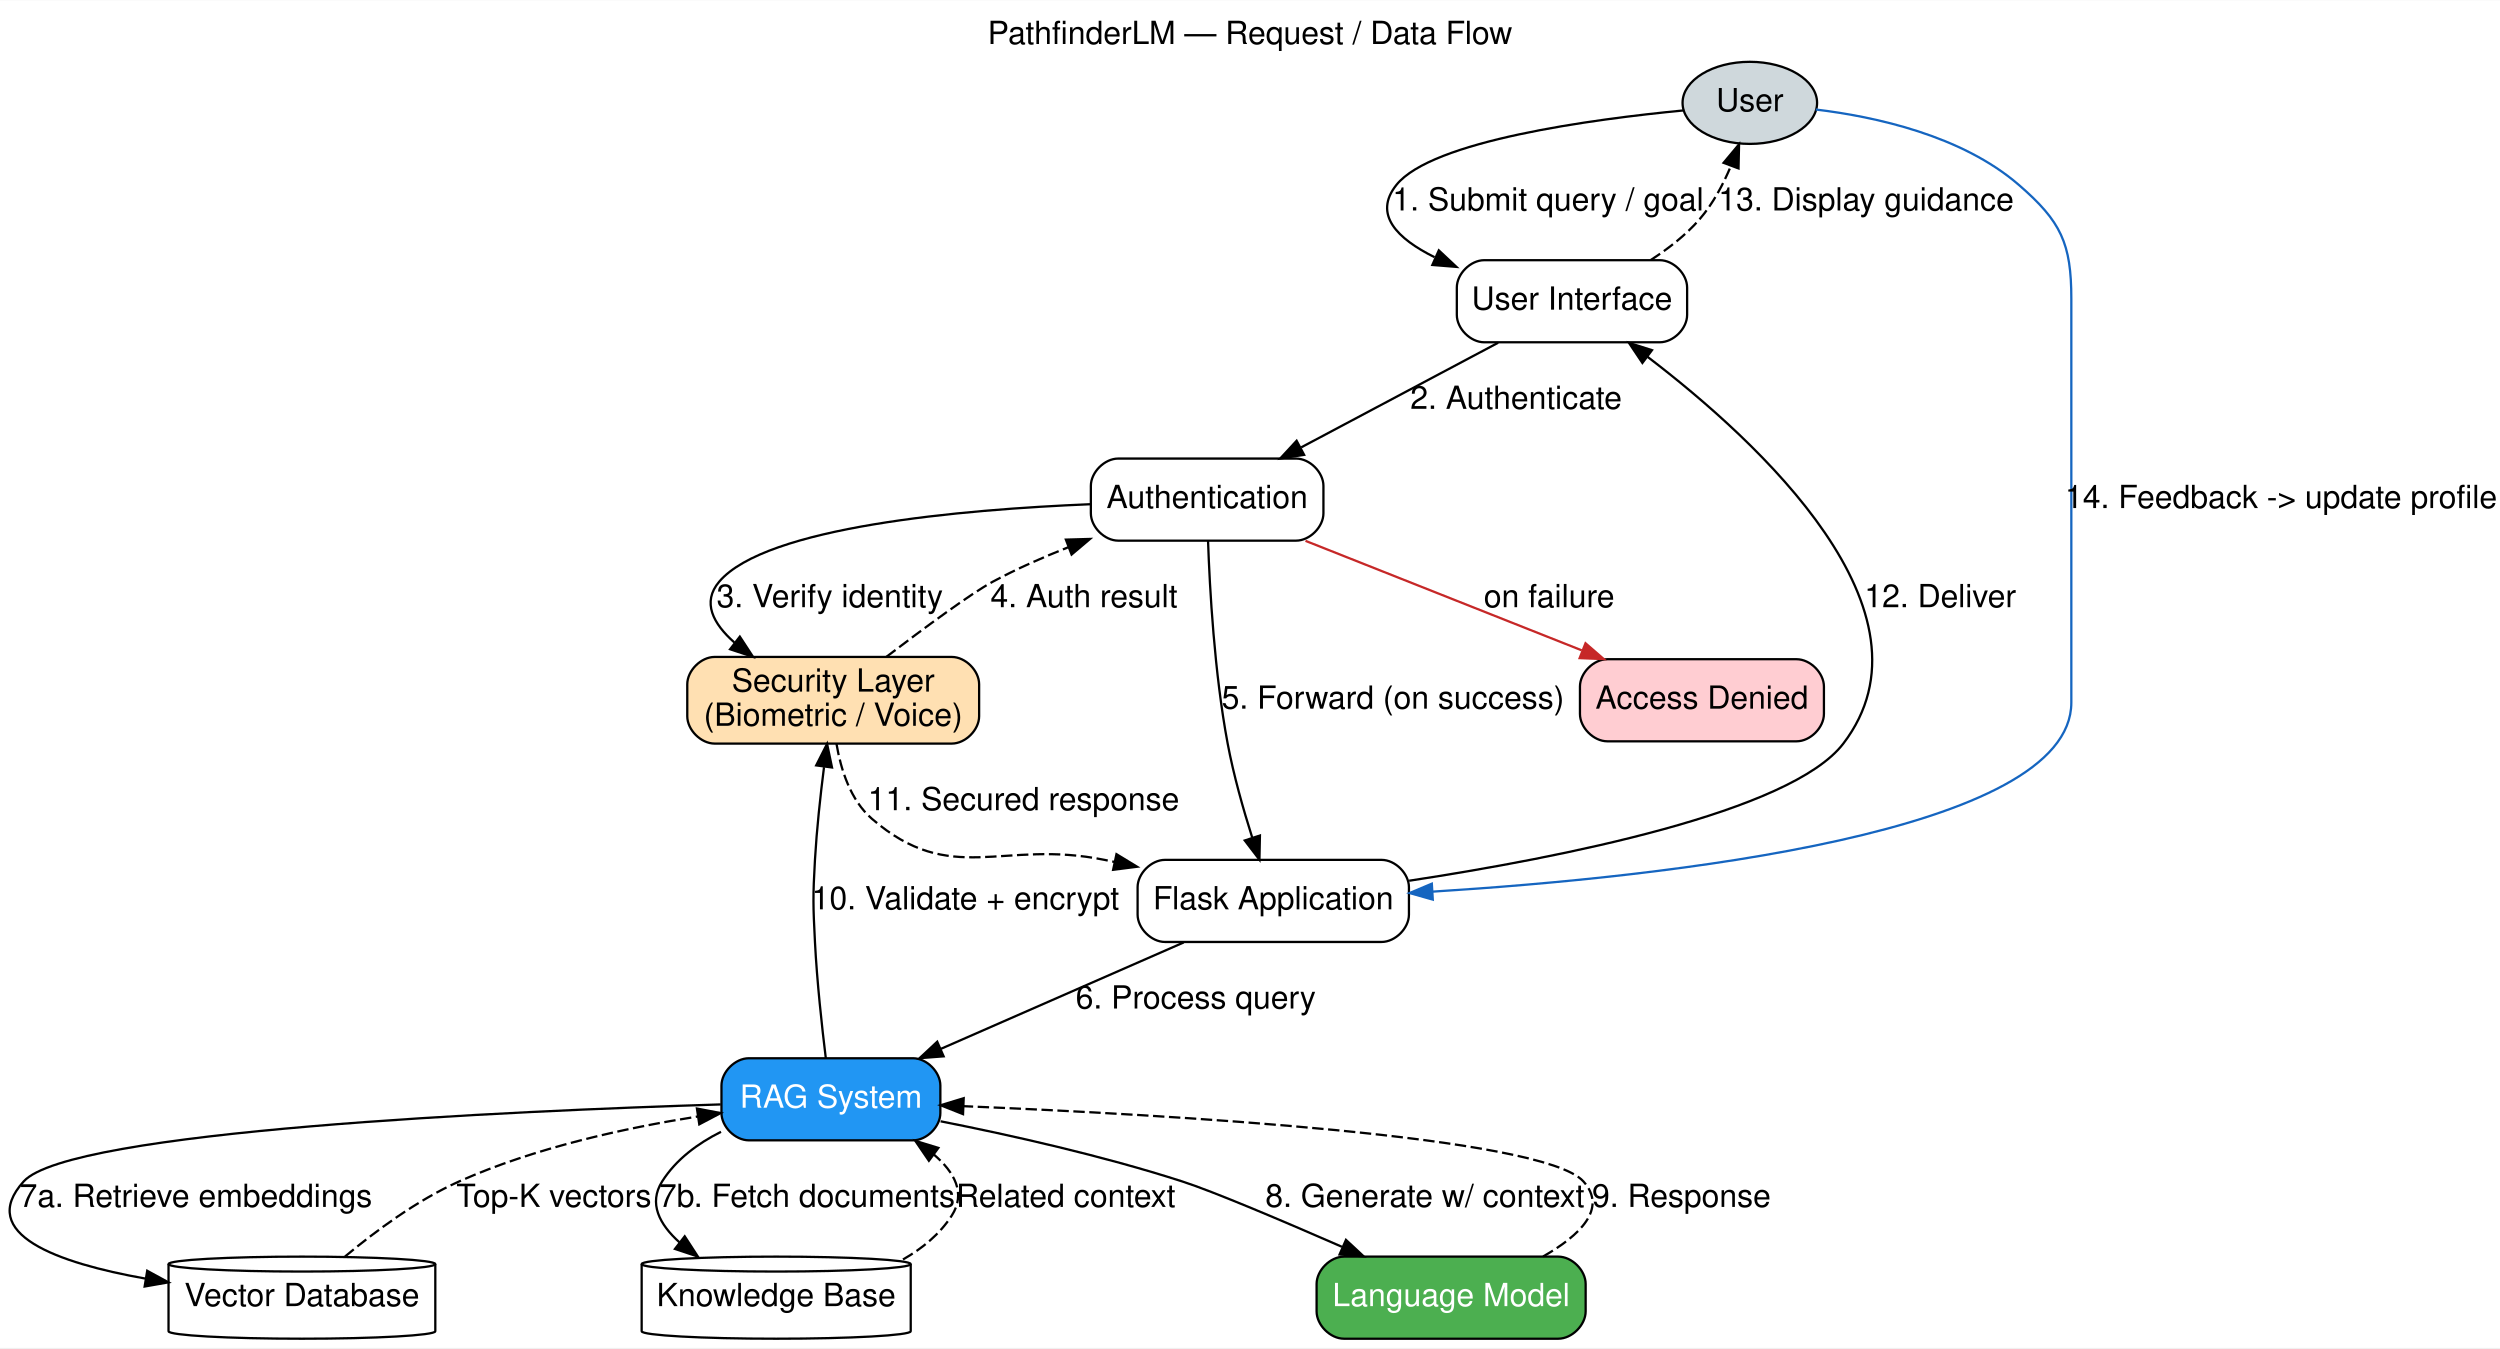
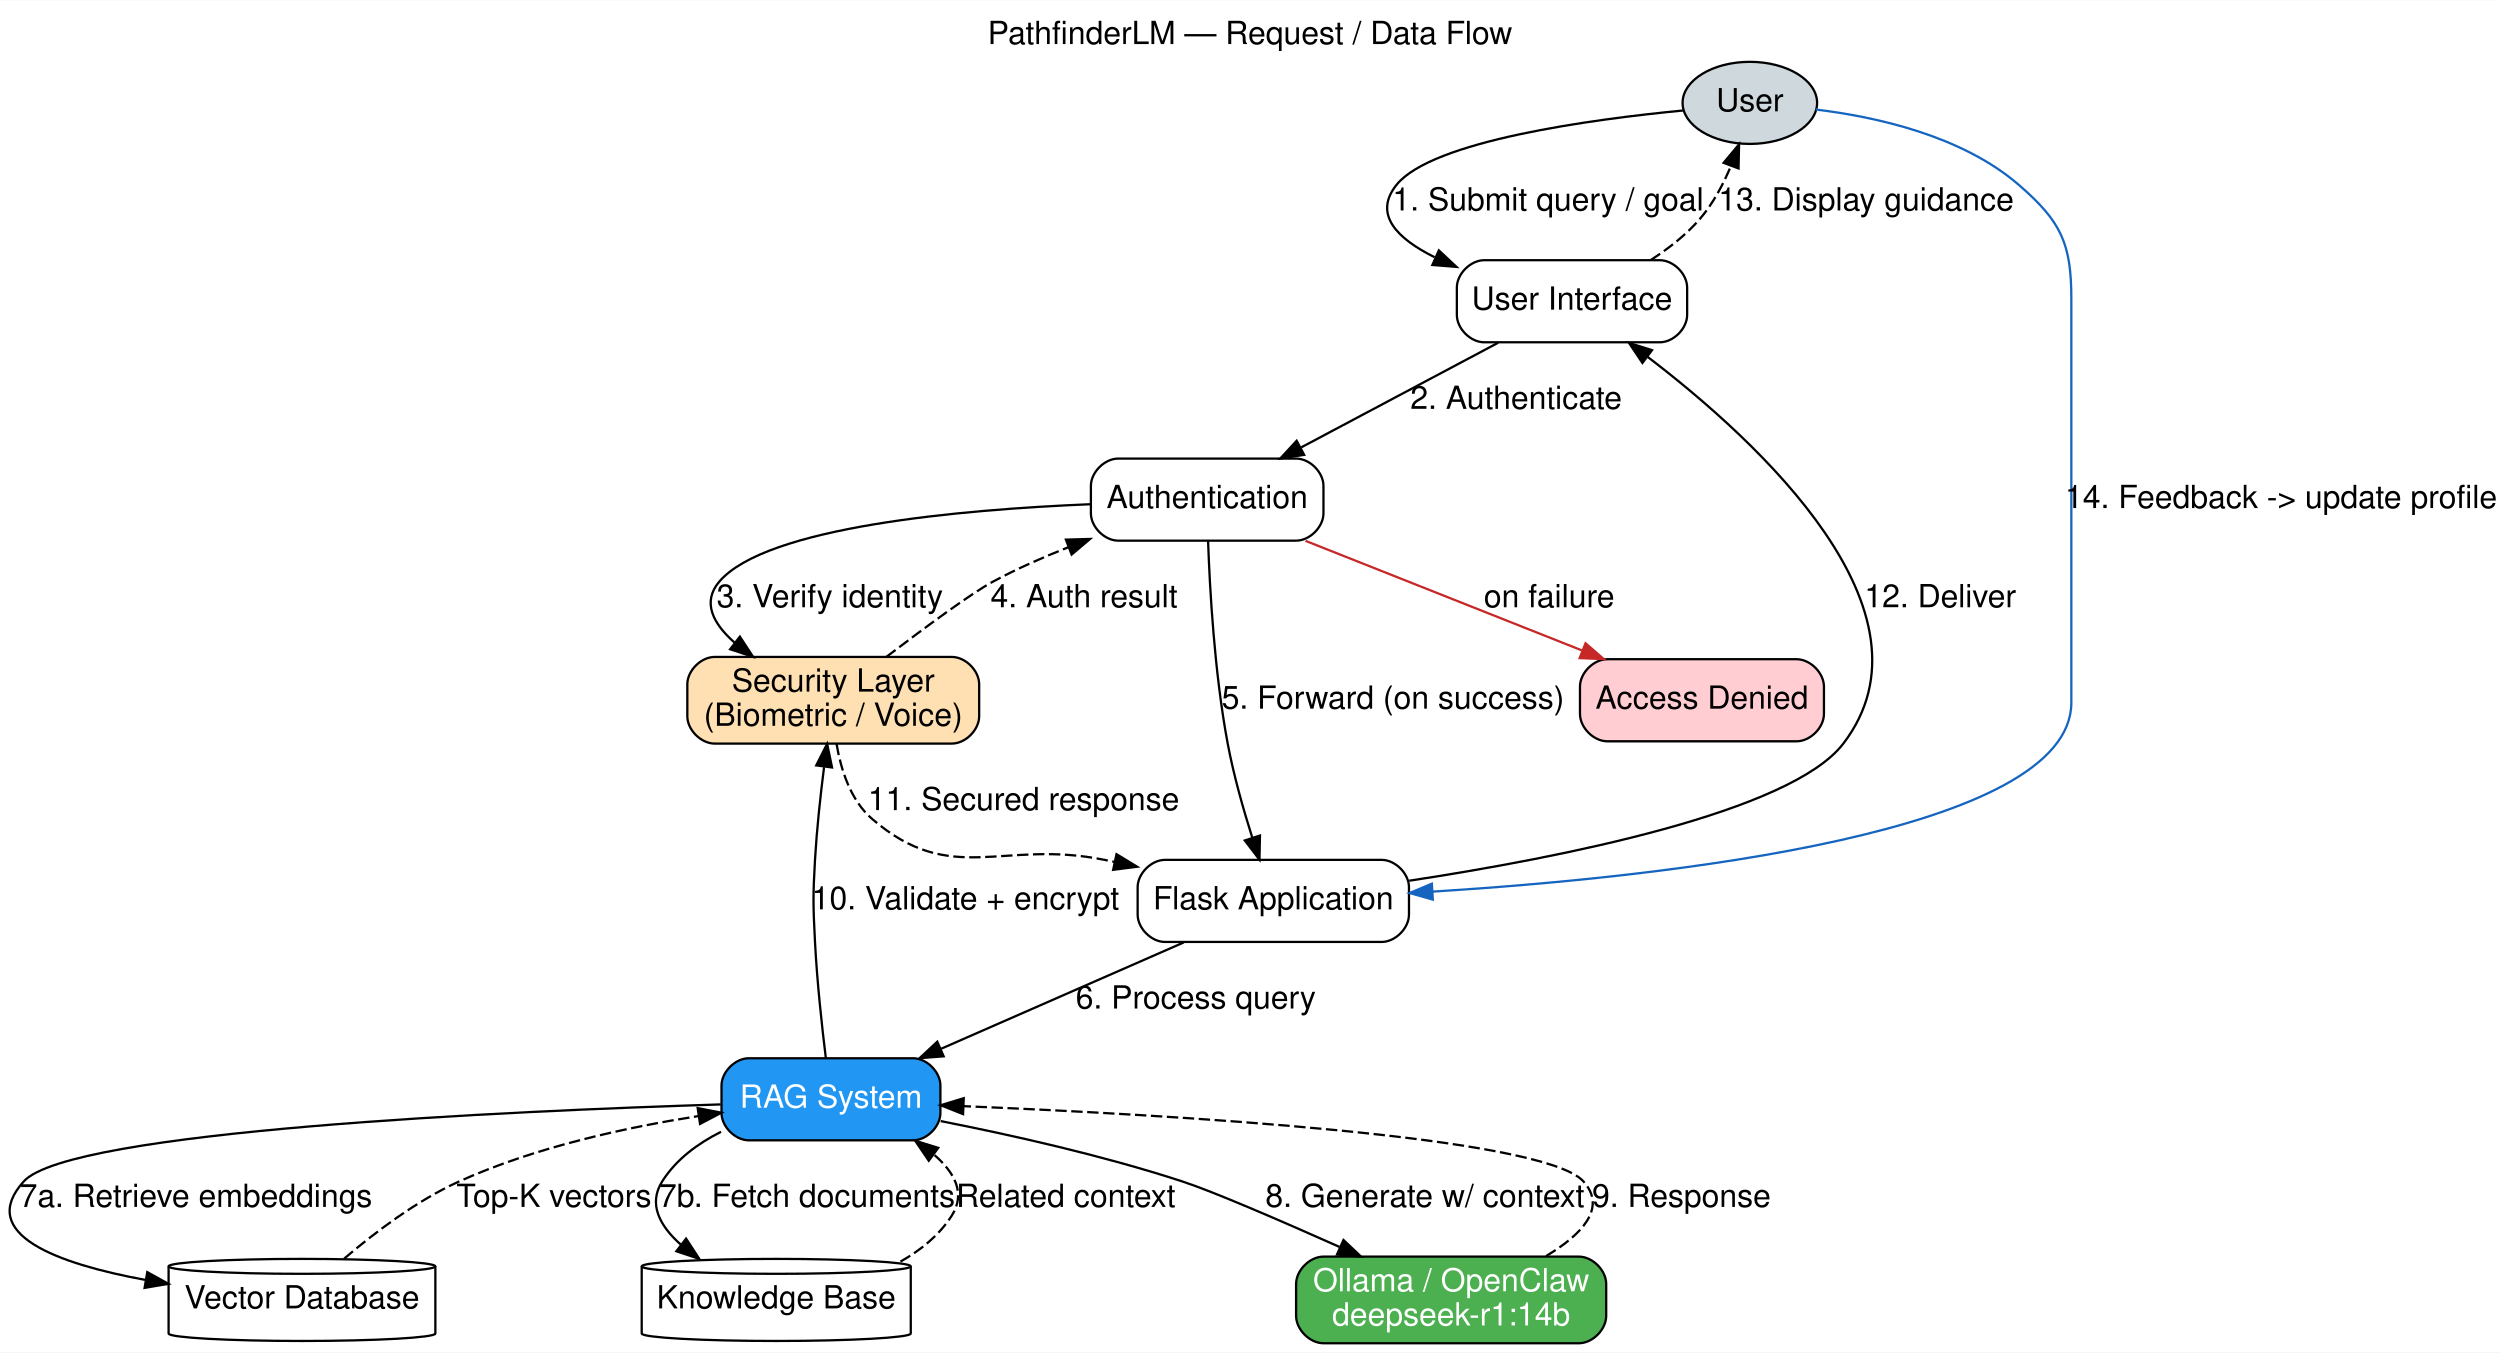
- <svg xmlns="http://www.w3.org/2000/svg" width="1096pt" height="591pt" viewBox="0.00 0.00 1096.41 591.00">
-   <g id="graph0" class="graph" transform="scale(1 1) rotate(0) translate(4 587)">
-     <polygon fill="white" stroke="transparent" points="-4,4 -4,-587 1092.41,-587 1092.41,4 -4,4" />
-     <text text-anchor="middle" x="544.2" y="-567.8" font-family="Helvetica,sans-Serif" font-size="14.00">PathfinderLM — Request / Data Flow</text>
+ <svg xmlns="http://www.w3.org/2000/svg" width="1096pt" height="593pt" viewBox="0.00 0.00 1096.44 593.00">
+   <g id="graph0" class="graph" transform="scale(1 1) rotate(0) translate(4 589)">
+     <polygon fill="white" stroke="transparent" points="-4,4 -4,-589 1092.44,-589 1092.44,4 -4,4" />
+     <text text-anchor="middle" x="544.22" y="-569.8" font-family="Helvetica,sans-Serif" font-size="14.00">PathfinderLM — Request / Data Flow</text>
    <g id="node1" class="node">
-       <ellipse fill="#cfd8dc" stroke="black" cx="763.41" cy="-542" rx="29.5" ry="18" />
-       <text text-anchor="middle" x="763.41" y="-538.3" font-family="Helvetica,sans-Serif" font-size="14.00">User</text>
+       <ellipse fill="#cfd8dc" stroke="black" cx="763.44" cy="-544" rx="29.5" ry="18" />
+       <text text-anchor="middle" x="763.44" y="-540.3" font-family="Helvetica,sans-Serif" font-size="14.00">User</text>
    </g>
    <g id="node2" class="node">
-       <path fill="#ffffff" stroke="black" d="M723.91,-473C723.91,-473 646.91,-473 646.91,-473 640.91,-473 634.91,-467 634.91,-461 634.91,-461 634.91,-449 634.91,-449 634.91,-443 640.91,-437 646.91,-437 646.91,-437 723.91,-437 723.91,-437 729.91,-437 735.91,-443 735.91,-449 735.91,-449 735.91,-461 735.91,-461 735.91,-467 729.91,-473 723.91,-473" />
-       <text text-anchor="middle" x="685.41" y="-451.3" font-family="Helvetica,sans-Serif" font-size="14.00">User Interface</text>
+       <path fill="#ffffff" stroke="black" d="M723.94,-475C723.94,-475 646.94,-475 646.94,-475 640.94,-475 634.94,-469 634.94,-463 634.94,-463 634.94,-451 634.94,-451 634.94,-445 640.94,-439 646.94,-439 646.94,-439 723.94,-439 723.94,-439 729.94,-439 735.94,-445 735.94,-451 735.94,-451 735.94,-463 735.94,-463 735.94,-469 729.94,-475 723.94,-475" />
+       <text text-anchor="middle" x="685.44" y="-453.3" font-family="Helvetica,sans-Serif" font-size="14.00">User Interface</text>
    </g>
    <g id="edge1" class="edge">
-       <path fill="none" stroke="black" d="M734.64,-538.71C694.24,-534.82 623.91,-525.39 608.41,-506 598.08,-493.08 608.78,-482.42 625.16,-474.31" />
-       <polygon fill="black" stroke="black" points="627.01,-477.31 634.74,-470.06 624.18,-470.91 627.01,-477.31" />
-       <text text-anchor="middle" x="674.91" y="-494.8" font-family="Helvetica,sans-Serif" font-size="14.00">1. Submit query / goal</text>
+       <path fill="none" stroke="black" d="M734.67,-540.71C694.27,-536.82 623.94,-527.39 608.44,-508 598.11,-495.08 608.81,-484.42 625.19,-476.31" />
+       <polygon fill="black" stroke="black" points="627.04,-479.31 634.77,-472.06 624.21,-472.91 627.04,-479.31" />
+       <text text-anchor="middle" x="674.94" y="-496.8" font-family="Helvetica,sans-Serif" font-size="14.00">1. Submit query / goal</text>
    </g>
    <g id="node5" class="node">
-       <path fill="#ffffff" stroke="black" d="M601.91,-210C601.91,-210 506.91,-210 506.91,-210 500.91,-210 494.91,-204 494.91,-198 494.91,-198 494.91,-186 494.91,-186 494.91,-180 500.91,-174 506.91,-174 506.91,-174 601.91,-174 601.91,-174 607.91,-174 613.91,-180 613.91,-186 613.91,-186 613.91,-198 613.91,-198 613.91,-204 607.91,-210 601.91,-210" />
-       <text text-anchor="middle" x="554.41" y="-188.3" font-family="Helvetica,sans-Serif" font-size="14.00">Flask Application</text>
+       <path fill="#ffffff" stroke="black" d="M601.94,-212C601.94,-212 506.94,-212 506.94,-212 500.94,-212 494.94,-206 494.94,-200 494.94,-200 494.94,-188 494.94,-188 494.94,-182 500.94,-176 506.94,-176 506.94,-176 601.94,-176 601.94,-176 607.94,-176 613.94,-182 613.94,-188 613.94,-188 613.94,-200 613.94,-200 613.94,-206 607.94,-212 601.94,-212" />
+       <text text-anchor="middle" x="554.44" y="-190.3" font-family="Helvetica,sans-Serif" font-size="14.00">Flask Application</text>
    </g>
    <g id="edge18" class="edge">
-       <path fill="none" stroke="#1565c0" d="M792.33,-539.08C818.4,-535.95 856.38,-527.69 881.41,-506 899.89,-489.98 904.41,-480.46 904.41,-456 904.41,-456 904.41,-456 904.41,-279 904.41,-221.91 726.57,-202.51 624.42,-196.08" />
-       <polygon fill="#1565c0" stroke="#1565c0" points="624.37,-192.57 614.18,-195.46 623.95,-199.56 624.37,-192.57" />
-       <text text-anchor="middle" x="996.41" y="-364.3" font-family="Helvetica,sans-Serif" font-size="14.00">14. Feedback -&gt; update profile</text>
+       <path fill="none" stroke="#1565c0" d="M792.36,-541.08C818.43,-537.95 856.41,-529.69 881.44,-508 899.92,-491.98 904.44,-482.46 904.44,-458 904.44,-458 904.44,-458 904.44,-281 904.44,-223.91 726.6,-204.51 624.45,-198.08" />
+       <polygon fill="#1565c0" stroke="#1565c0" points="624.4,-194.57 614.21,-197.46 623.98,-201.56 624.4,-194.57" />
+       <text text-anchor="middle" x="996.44" y="-366.3" font-family="Helvetica,sans-Serif" font-size="14.00">14. Feedback -&gt; update profile</text>
    </g>
    <g id="edge17" class="edge">
-       <path fill="none" stroke="black" stroke-dasharray="5,2" d="M719.91,-473.05C727.69,-478.05 735.41,-484.06 741.41,-491 747.23,-497.73 751.74,-506.24 755.12,-514.33" />
-       <polygon fill="black" stroke="black" points="751.9,-515.7 758.69,-523.83 758.45,-513.24 751.9,-515.7" />
-       <text text-anchor="middle" x="814.41" y="-494.8" font-family="Helvetica,sans-Serif" font-size="14.00">13. Display guidance</text>
+       <path fill="none" stroke="black" stroke-dasharray="5,2" d="M719.94,-475.05C727.72,-480.05 735.44,-486.06 741.44,-493 747.26,-499.73 751.77,-508.24 755.15,-516.33" />
+       <polygon fill="black" stroke="black" points="751.93,-517.7 758.72,-525.83 758.48,-515.24 751.93,-517.7" />
+       <text text-anchor="middle" x="814.44" y="-496.8" font-family="Helvetica,sans-Serif" font-size="14.00">13. Display guidance</text>
    </g>
    <g id="node3" class="node">
-       <path fill="#ffffff" stroke="black" d="M564.41,-386C564.41,-386 486.41,-386 486.41,-386 480.41,-386 474.41,-380 474.41,-374 474.41,-374 474.41,-362 474.41,-362 474.41,-356 480.41,-350 486.41,-350 486.41,-350 564.41,-350 564.41,-350 570.41,-350 576.41,-356 576.41,-362 576.41,-362 576.41,-374 576.41,-374 576.41,-380 570.41,-386 564.41,-386" />
-       <text text-anchor="middle" x="525.41" y="-364.3" font-family="Helvetica,sans-Serif" font-size="14.00">Authentication</text>
+       <path fill="#ffffff" stroke="black" d="M564.44,-388C564.44,-388 486.44,-388 486.44,-388 480.44,-388 474.44,-382 474.44,-376 474.44,-376 474.44,-364 474.44,-364 474.44,-358 480.44,-352 486.44,-352 486.44,-352 564.44,-352 564.44,-352 570.44,-352 576.44,-358 576.44,-364 576.44,-364 576.44,-376 576.44,-376 576.44,-382 570.44,-388 564.44,-388" />
+       <text text-anchor="middle" x="525.44" y="-366.3" font-family="Helvetica,sans-Serif" font-size="14.00">Authentication</text>
    </g>
    <g id="edge2" class="edge">
-       <path fill="none" stroke="black" d="M653.03,-436.8C628.12,-423.56 593.52,-405.18 566.63,-390.9" />
-       <polygon fill="black" stroke="black" points="567.94,-387.63 557.46,-386.03 564.65,-393.81 567.94,-387.63" />
-       <text text-anchor="middle" x="660.91" y="-407.8" font-family="Helvetica,sans-Serif" font-size="14.00">2. Authenticate</text>
+       <path fill="none" stroke="black" d="M653.06,-438.8C628.15,-425.56 593.55,-407.18 566.66,-392.9" />
+       <polygon fill="black" stroke="black" points="567.97,-389.63 557.5,-388.03 564.68,-395.81 567.97,-389.63" />
+       <text text-anchor="middle" x="660.94" y="-409.8" font-family="Helvetica,sans-Serif" font-size="14.00">2. Authenticate</text>
    </g>
    <g id="node4" class="node">
-       <path fill="#ffe0b2" stroke="black" d="M413.41,-299C413.41,-299 309.41,-299 309.41,-299 303.41,-299 297.41,-293 297.41,-287 297.41,-287 297.41,-273 297.41,-273 297.41,-267 303.41,-261 309.41,-261 309.41,-261 413.41,-261 413.41,-261 419.41,-261 425.41,-267 425.41,-273 425.41,-273 425.41,-287 425.41,-287 425.41,-293 419.41,-299 413.41,-299" />
-       <text text-anchor="middle" x="361.41" y="-283.8" font-family="Helvetica,sans-Serif" font-size="14.00">Security Layer</text>
-       <text text-anchor="middle" x="361.41" y="-268.8" font-family="Helvetica,sans-Serif" font-size="14.00">(Biometric / Voice)</text>
+       <path fill="#ffe0b2" stroke="black" d="M413.44,-301C413.44,-301 309.44,-301 309.44,-301 303.44,-301 297.44,-295 297.44,-289 297.44,-289 297.44,-275 297.44,-275 297.44,-269 303.44,-263 309.44,-263 309.44,-263 413.44,-263 413.44,-263 419.44,-263 425.44,-269 425.44,-275 425.44,-275 425.44,-289 425.44,-289 425.44,-295 419.44,-301 413.44,-301" />
+       <text text-anchor="middle" x="361.44" y="-285.8" font-family="Helvetica,sans-Serif" font-size="14.00">Security Layer</text>
+       <text text-anchor="middle" x="361.44" y="-270.8" font-family="Helvetica,sans-Serif" font-size="14.00">(Biometric / Voice)</text>
    </g>
    <g id="edge3" class="edge">
-       <path fill="none" stroke="black" d="M474.19,-365.98C417.65,-363.64 331.89,-356.1 311.41,-332 303.74,-322.98 308.75,-313.59 318.04,-305.37" />
-       <polygon fill="black" stroke="black" points="320.46,-307.92 326.25,-299.05 316.19,-302.37 320.46,-307.92" />
-       <text text-anchor="middle" x="359.91" y="-320.8" font-family="Helvetica,sans-Serif" font-size="14.00">3. Verify identity</text>
+       <path fill="none" stroke="black" d="M474.22,-367.98C417.68,-365.64 331.92,-358.1 311.44,-334 303.77,-324.98 308.78,-315.59 318.07,-307.37" />
+       <polygon fill="black" stroke="black" points="320.49,-309.92 326.28,-301.05 316.22,-304.37 320.49,-309.92" />
+       <text text-anchor="middle" x="359.94" y="-322.8" font-family="Helvetica,sans-Serif" font-size="14.00">3. Verify identity</text>
    </g>
    <g id="edge6" class="edge">
-       <path fill="none" stroke="black" d="M525.8,-349.97C526.53,-328.91 528.59,-292.04 534.41,-261 537,-247.2 541.25,-232.2 545.17,-219.81" />
-       <polygon fill="black" stroke="black" points="548.56,-220.69 548.34,-210.09 541.91,-218.51 548.56,-220.69" />
-       <text text-anchor="middle" x="606.91" y="-276.3" font-family="Helvetica,sans-Serif" font-size="14.00">5. Forward (on success)</text>
+       <path fill="none" stroke="black" d="M525.83,-351.97C526.56,-330.91 528.62,-294.04 534.44,-263 537.03,-249.2 541.28,-234.2 545.2,-221.81" />
+       <polygon fill="black" stroke="black" points="548.59,-222.69 548.37,-212.09 541.94,-220.51 548.59,-222.69" />
+       <text text-anchor="middle" x="606.94" y="-278.3" font-family="Helvetica,sans-Serif" font-size="14.00">5. Forward (on success)</text>
    </g>
    <g id="node10" class="node">
-       <path fill="#ffcdd2" stroke="black" d="M783.91,-298C783.91,-298 700.91,-298 700.91,-298 694.91,-298 688.91,-292 688.91,-286 688.91,-286 688.91,-274 688.91,-274 688.91,-268 694.91,-262 700.91,-262 700.91,-262 783.91,-262 783.91,-262 789.91,-262 795.91,-268 795.91,-274 795.91,-274 795.91,-286 795.91,-286 795.91,-292 789.91,-298 783.91,-298" />
-       <text text-anchor="middle" x="742.41" y="-276.3" font-family="Helvetica,sans-Serif" font-size="14.00">Access Denied</text>
+       <path fill="#ffcdd2" stroke="black" d="M783.94,-300C783.94,-300 700.94,-300 700.94,-300 694.94,-300 688.94,-294 688.94,-288 688.94,-288 688.94,-276 688.94,-276 688.94,-270 694.94,-264 700.94,-264 700.94,-264 783.94,-264 783.94,-264 789.94,-264 795.94,-270 795.94,-276 795.94,-276 795.94,-288 795.94,-288 795.94,-294 789.94,-300 783.94,-300" />
+       <text text-anchor="middle" x="742.44" y="-278.3" font-family="Helvetica,sans-Serif" font-size="14.00">Access Denied</text>
    </g>
    <g id="edge5" class="edge">
-       <path fill="none" stroke="#c62828" d="M568.54,-349.91C603.37,-336.1 652.54,-316.62 689.7,-301.89" />
-       <polygon fill="#c62828" stroke="#c62828" points="691.35,-305 699.36,-298.06 688.77,-298.49 691.35,-305" />
-       <text text-anchor="middle" x="675.41" y="-320.8" font-family="Helvetica,sans-Serif" font-size="14.00">on failure</text>
+       <path fill="none" stroke="#c62828" d="M568.57,-351.91C603.4,-338.1 652.57,-318.62 689.73,-303.89" />
+       <polygon fill="#c62828" stroke="#c62828" points="691.38,-307 699.39,-300.06 688.8,-300.49 691.38,-307" />
+       <text text-anchor="middle" x="675.44" y="-322.8" font-family="Helvetica,sans-Serif" font-size="14.00">on failure</text>
    </g>
    <g id="edge4" class="edge">
-       <path fill="none" stroke="black" stroke-dasharray="5,2" d="M384.75,-299.06C401.21,-311.59 421.94,-326.91 431.41,-332 441.83,-337.6 453.35,-342.7 464.64,-347.16" />
-       <polygon fill="black" stroke="black" points="463.46,-350.45 474.05,-350.75 465.96,-343.91 463.46,-350.45" />
-       <text text-anchor="middle" x="471.41" y="-320.8" font-family="Helvetica,sans-Serif" font-size="14.00">4. Auth result</text>
+       <path fill="none" stroke="black" stroke-dasharray="5,2" d="M384.78,-301.06C401.24,-313.59 421.97,-328.91 431.44,-334 441.86,-339.6 453.38,-344.7 464.67,-349.16" />
+       <polygon fill="black" stroke="black" points="463.49,-352.45 474.08,-352.75 465.99,-345.91 463.49,-352.45" />
+       <text text-anchor="middle" x="471.44" y="-322.8" font-family="Helvetica,sans-Serif" font-size="14.00">4. Auth result</text>
    </g>
    <g id="edge15" class="edge">
-       <path fill="none" stroke="black" stroke-dasharray="5,2" d="M362.86,-260.86C364.73,-249.76 368.94,-236.17 378.41,-228 413.26,-197.93 435.29,-219.16 480.41,-210 481.86,-209.71 483.33,-209.4 484.81,-209.1" />
-       <polygon fill="black" stroke="black" points="485.64,-212.5 494.69,-206.99 484.18,-205.65 485.64,-212.5" />
-       <text text-anchor="middle" x="444.91" y="-231.8" font-family="Helvetica,sans-Serif" font-size="14.00">11. Secured response</text>
+       <path fill="none" stroke="black" stroke-dasharray="5,2" d="M362.89,-262.86C364.76,-251.76 368.97,-238.17 378.44,-230 413.29,-199.93 435.32,-221.16 480.44,-212 481.89,-211.71 483.36,-211.4 484.84,-211.1" />
+       <polygon fill="black" stroke="black" points="485.67,-214.5 494.72,-208.99 484.21,-207.65 485.67,-214.5" />
+       <text text-anchor="middle" x="444.94" y="-233.8" font-family="Helvetica,sans-Serif" font-size="14.00">11. Secured response</text>
    </g>
    <g id="edge16" class="edge">
-       <path fill="none" stroke="black" d="M614,-200.85C680.37,-210.96 781.4,-230.89 804.41,-261 848.47,-318.65 767.38,-393.35 718.52,-430.65" />
-       <polygon fill="black" stroke="black" points="716.3,-427.94 710.4,-436.74 720.5,-433.54 716.3,-427.94" />
-       <text text-anchor="middle" x="846.91" y="-320.8" font-family="Helvetica,sans-Serif" font-size="14.00">12. Deliver</text>
+       <path fill="none" stroke="black" d="M614.03,-202.85C680.4,-212.96 781.43,-232.89 804.44,-263 848.5,-320.65 767.41,-395.35 718.55,-432.65" />
+       <polygon fill="black" stroke="black" points="716.33,-429.94 710.43,-438.74 720.53,-435.54 716.33,-429.94" />
+       <text text-anchor="middle" x="846.94" y="-322.8" font-family="Helvetica,sans-Serif" font-size="14.00">12. Deliver</text>
    </g>
    <g id="node6" class="node">
-       <path fill="#2196f3" stroke="black" d="M396.41,-123C396.41,-123 324.41,-123 324.41,-123 318.41,-123 312.41,-117 312.41,-111 312.41,-111 312.41,-99 312.41,-99 312.41,-93 318.41,-87 324.41,-87 324.41,-87 396.41,-87 396.41,-87 402.41,-87 408.41,-93 408.41,-99 408.41,-99 408.41,-111 408.41,-111 408.41,-117 402.41,-123 396.41,-123" />
-       <text text-anchor="middle" x="360.41" y="-101.3" font-family="Helvetica,sans-Serif" font-size="14.00" fill="white">RAG System</text>
+       <path fill="#2196f3" stroke="black" d="M396.44,-125C396.44,-125 324.44,-125 324.44,-125 318.44,-125 312.44,-119 312.44,-113 312.44,-113 312.44,-101 312.44,-101 312.44,-95 318.44,-89 324.44,-89 324.44,-89 396.44,-89 396.44,-89 402.44,-89 408.44,-95 408.44,-101 408.44,-101 408.44,-113 408.44,-113 408.44,-119 402.44,-125 396.44,-125" />
+       <text text-anchor="middle" x="360.44" y="-103.3" font-family="Helvetica,sans-Serif" font-size="14.00" fill="white">RAG System</text>
    </g>
    <g id="edge7" class="edge">
-       <path fill="none" stroke="black" d="M515.15,-173.8C484.41,-160.33 441.52,-141.54 408.69,-127.15" />
-       <polygon fill="black" stroke="black" points="409.84,-123.84 399.28,-123.03 407.03,-130.25 409.84,-123.84" />
-       <text text-anchor="middle" x="520.41" y="-144.8" font-family="Helvetica,sans-Serif" font-size="14.00">6. Process query</text>
+       <path fill="none" stroke="black" d="M515.18,-175.8C484.44,-162.33 441.55,-143.54 408.72,-129.15" />
+       <polygon fill="black" stroke="black" points="409.87,-125.84 399.31,-125.03 407.06,-132.25 409.87,-125.84" />
+       <text text-anchor="middle" x="520.44" y="-146.8" font-family="Helvetica,sans-Serif" font-size="14.00">6. Process query</text>
    </g>
    <g id="edge14" class="edge">
-       <path fill="none" stroke="black" d="M358.17,-123.01C356.48,-136.74 354.3,-156.58 353.41,-174 352.59,-189.98 352.49,-194.03 353.41,-210 354.18,-223.41 355.8,-238.21 357.38,-250.65" />
-       <polygon fill="black" stroke="black" points="353.95,-251.44 358.73,-260.89 360.89,-250.52 353.95,-251.44" />
-       <text text-anchor="middle" x="419.41" y="-188.3" font-family="Helvetica,sans-Serif" font-size="14.00">10. Validate + encrypt</text>
+       <path fill="none" stroke="black" d="M358.2,-125.01C356.51,-138.74 354.33,-158.58 353.44,-176 352.62,-191.98 352.52,-196.03 353.44,-212 354.21,-225.41 355.83,-240.21 357.41,-252.65" />
+       <polygon fill="black" stroke="black" points="353.98,-253.44 358.76,-262.89 360.92,-252.52 353.98,-253.44" />
+       <text text-anchor="middle" x="419.44" y="-190.3" font-family="Helvetica,sans-Serif" font-size="14.00">10. Validate + encrypt</text>
    </g>
    <g id="node7" class="node">
-       <path fill="#ffffff" stroke="black" d="M186.91,-32.73C186.91,-34.53 160.69,-36 128.41,-36 96.13,-36 69.91,-34.53 69.91,-32.73 69.91,-32.73 69.91,-3.27 69.91,-3.27 69.91,-1.47 96.13,0 128.41,0 160.69,0 186.91,-1.47 186.91,-3.27 186.91,-3.27 186.91,-32.73 186.91,-32.73" />
-       <path fill="none" stroke="black" d="M186.91,-32.73C186.91,-30.92 160.69,-29.45 128.41,-29.45 96.13,-29.45 69.91,-30.92 69.91,-32.73" />
-       <text text-anchor="middle" x="128.41" y="-14.3" font-family="Helvetica,sans-Serif" font-size="14.00">Vector Database</text>
+       <path fill="#ffffff" stroke="black" d="M186.94,-33.73C186.94,-35.53 160.72,-37 128.44,-37 96.16,-37 69.94,-35.53 69.94,-33.73 69.94,-33.73 69.94,-4.27 69.94,-4.27 69.94,-2.47 96.16,-1 128.44,-1 160.72,-1 186.94,-2.47 186.94,-4.27 186.94,-4.27 186.94,-33.73 186.94,-33.73" />
+       <path fill="none" stroke="black" d="M186.94,-33.73C186.94,-31.92 160.72,-30.45 128.44,-30.45 96.16,-30.45 69.94,-31.92 69.94,-33.73" />
+       <text text-anchor="middle" x="128.44" y="-15.3" font-family="Helvetica,sans-Serif" font-size="14.00">Vector Database</text>
    </g>
    <g id="edge8" class="edge">
-       <path fill="none" stroke="black" d="M312.07,-102.75C219.94,-99.87 26.54,-91.23 6.41,-69 -14.54,-45.88 21.41,-33.2 59.61,-26.4" />
-       <polygon fill="black" stroke="black" points="60.56,-29.79 69.86,-24.72 59.43,-22.89 60.56,-29.79" />
-       <text text-anchor="middle" x="81.91" y="-57.8" font-family="Helvetica,sans-Serif" font-size="14.00">7a. Retrieve embeddings</text>
+       <path fill="none" stroke="black" d="M312.1,-104.75C219.97,-101.87 26.58,-93.23 6.44,-71 -14.57,-47.81 21.39,-34.85 59.6,-27.81" />
+       <polygon fill="black" stroke="black" points="60.59,-31.19 69.86,-26.06 59.41,-24.29 60.59,-31.19" />
+       <text text-anchor="middle" x="81.94" y="-59.8" font-family="Helvetica,sans-Serif" font-size="14.00">7a. Retrieve embeddings</text>
    </g>
    <g id="node8" class="node">
-       <path fill="#ffffff" stroke="black" d="M395.41,-32.73C395.41,-34.53 368.96,-36 336.41,-36 303.85,-36 277.41,-34.53 277.41,-32.73 277.41,-32.73 277.41,-3.27 277.41,-3.27 277.41,-1.47 303.85,0 336.41,0 368.96,0 395.41,-1.47 395.41,-3.27 395.41,-3.27 395.41,-32.73 395.41,-32.73" />
-       <path fill="none" stroke="black" d="M395.41,-32.73C395.41,-30.92 368.96,-29.45 336.41,-29.45 303.85,-29.45 277.41,-30.92 277.41,-32.73" />
-       <text text-anchor="middle" x="336.41" y="-14.3" font-family="Helvetica,sans-Serif" font-size="14.00">Knowledge Base</text>
+       <path fill="#ffffff" stroke="black" d="M395.44,-33.73C395.44,-35.53 368.99,-37 336.44,-37 303.88,-37 277.44,-35.53 277.44,-33.73 277.44,-33.73 277.44,-4.27 277.44,-4.27 277.44,-2.47 303.88,-1 336.44,-1 368.99,-1 395.44,-2.47 395.44,-4.27 395.44,-4.27 395.44,-33.73 395.44,-33.73" />
+       <path fill="none" stroke="black" d="M395.44,-33.73C395.44,-31.92 368.99,-30.45 336.44,-30.45 303.88,-30.45 277.44,-31.92 277.44,-33.73" />
+       <text text-anchor="middle" x="336.44" y="-15.3" font-family="Helvetica,sans-Serif" font-size="14.00">Knowledge Base</text>
    </g>
    <g id="edge9" class="edge">
-       <path fill="none" stroke="black" d="M312.2,-90.74C302,-85.63 292.49,-78.61 286.41,-69 280.3,-59.36 285.23,-50.12 293.97,-42.28" />
-       <polygon fill="black" stroke="black" points="296.29,-44.91 302.06,-36.03 292.01,-39.37 296.29,-44.91" />
-       <text text-anchor="middle" x="349.91" y="-57.8" font-family="Helvetica,sans-Serif" font-size="14.00">7b. Fetch documents</text>
+       <path fill="none" stroke="black" d="M312.23,-92.74C302.03,-87.63 292.52,-80.61 286.44,-71 280.1,-61 285.45,-51.36 294.64,-43.21" />
+       <polygon fill="black" stroke="black" points="296.9,-45.89 302.69,-37.01 292.63,-40.34 296.9,-45.89" />
+       <text text-anchor="middle" x="349.94" y="-59.8" font-family="Helvetica,sans-Serif" font-size="14.00">7b. Fetch documents</text>
    </g>
    <g id="node9" class="node">
-       <path fill="#4caf50" stroke="black" d="M679.41,-36C679.41,-36 585.41,-36 585.41,-36 579.41,-36 573.41,-30 573.41,-24 573.41,-24 573.41,-12 573.41,-12 573.41,-6 579.41,0 585.41,0 585.41,0 679.41,0 679.41,0 685.41,0 691.41,-6 691.41,-12 691.41,-12 691.41,-24 691.41,-24 691.41,-30 685.41,-36 679.41,-36" />
-       <text text-anchor="middle" x="632.41" y="-14.3" font-family="Helvetica,sans-Serif" font-size="14.00" fill="white">Language Model</text>
+       <path fill="#4caf50" stroke="black" d="M688.44,-38C688.44,-38 576.44,-38 576.44,-38 570.44,-38 564.44,-32 564.44,-26 564.44,-26 564.44,-12 564.44,-12 564.44,-6 570.44,0 576.44,0 576.44,0 688.44,0 688.44,0 694.44,0 700.44,-6 700.44,-12 700.44,-12 700.44,-26 700.44,-26 700.44,-32 694.44,-38 688.44,-38" />
+       <text text-anchor="middle" x="632.44" y="-22.8" font-family="Helvetica,sans-Serif" font-size="14.00" fill="white">Ollama / OpenClaw</text>
+       <text text-anchor="middle" x="632.44" y="-7.8" font-family="Helvetica,sans-Serif" font-size="14.00" fill="white">deepseek-r1:14b</text>
    </g>
    <g id="edge12" class="edge">
-       <path fill="none" stroke="black" d="M408.52,-95.35C439.19,-89.28 479.57,-80.24 514.41,-69 528.13,-64.57 558.19,-51.82 584.54,-40.3" />
-       <polygon fill="black" stroke="black" points="586.29,-43.35 594.04,-36.13 583.48,-36.94 586.29,-43.35" />
-       <text text-anchor="middle" x="620.91" y="-57.8" font-family="Helvetica,sans-Serif" font-size="14.00">8. Generate w/ context</text>
+       <path fill="none" stroke="black" d="M408.58,-97.43C439.26,-91.39 479.64,-82.37 514.44,-71 528,-66.57 557.43,-53.85 583.5,-42.23" />
+       <polygon fill="black" stroke="black" points="585.22,-45.29 592.92,-38.01 582.36,-38.9 585.22,-45.29" />
+       <text text-anchor="middle" x="620.94" y="-59.8" font-family="Helvetica,sans-Serif" font-size="14.00">8. Generate w/ context</text>
    </g>
    <g id="edge10" class="edge">
-       <path fill="none" stroke="black" stroke-dasharray="5,2" d="M147.28,-36.02C160.44,-47.01 178.9,-60.75 197.41,-69 230.45,-83.73 270.07,-92.42 301.98,-97.45" />
-       <polygon fill="black" stroke="black" points="301.65,-100.94 312.05,-98.96 302.68,-94.02 301.65,-100.94" />
-       <text text-anchor="middle" x="238.91" y="-57.8" font-family="Helvetica,sans-Serif" font-size="14.00">Top-K vectors</text>
+       <path fill="none" stroke="black" stroke-dasharray="5,2" d="M146.96,-37.13C160.12,-48.38 178.7,-62.54 197.44,-71 230.53,-85.94 270.32,-94.64 302.3,-99.63" />
+       <polygon fill="black" stroke="black" points="301.99,-103.12 312.4,-101.12 303.02,-96.2 301.99,-103.12" />
+       <text text-anchor="middle" x="238.94" y="-59.8" font-family="Helvetica,sans-Serif" font-size="14.00">Top-K vectors</text>
    </g>
    <g id="edge11" class="edge">
-       <path fill="none" stroke="black" stroke-dasharray="5,2" d="M392.02,-34.75C400.5,-39.58 408.16,-45.85 413.41,-54 419.73,-63.82 414.6,-73.06 405.46,-80.86" />
-       <polygon fill="black" stroke="black" points="403.38,-78.04 397.4,-86.79 407.53,-83.68 403.38,-78.04" />
-       <text text-anchor="middle" x="463.41" y="-57.8" font-family="Helvetica,sans-Serif" font-size="14.00">Related context</text>
+       <path fill="none" stroke="black" stroke-dasharray="5,2" d="M390.92,-35.81C399.86,-40.83 407.97,-47.41 413.44,-56 419.65,-65.76 414.66,-74.92 405.69,-82.67" />
+       <polygon fill="black" stroke="black" points="403.33,-80.06 397.37,-88.83 407.49,-85.69 403.33,-80.06" />
+       <text text-anchor="middle" x="463.44" y="-59.8" font-family="Helvetica,sans-Serif" font-size="14.00">Related context</text>
    </g>
    <g id="edge13" class="edge">
-       <path fill="none" stroke="black" stroke-dasharray="5,2" d="M672.76,-36.07C688.8,-45.22 701.17,-57.04 690.41,-69 672.6,-88.8 508.41,-98.25 418.55,-101.98" />
-       <polygon fill="black" stroke="black" points="418.35,-98.49 408.5,-102.39 418.64,-105.48 418.35,-98.49" />
-       <text text-anchor="middle" x="733.41" y="-57.8" font-family="Helvetica,sans-Serif" font-size="14.00">9. Response</text>
+       <path fill="none" stroke="black" stroke-dasharray="5,2" d="M674.05,-38.23C689.52,-47.48 701.02,-59.24 690.44,-71 672.63,-90.8 508.44,-100.25 418.58,-103.98" />
+       <polygon fill="black" stroke="black" points="418.38,-100.49 408.53,-104.39 418.67,-107.48 418.38,-100.49" />
+       <text text-anchor="middle" x="733.44" y="-59.8" font-family="Helvetica,sans-Serif" font-size="14.00">9. Response</text>
    </g>
  </g>
</svg>
